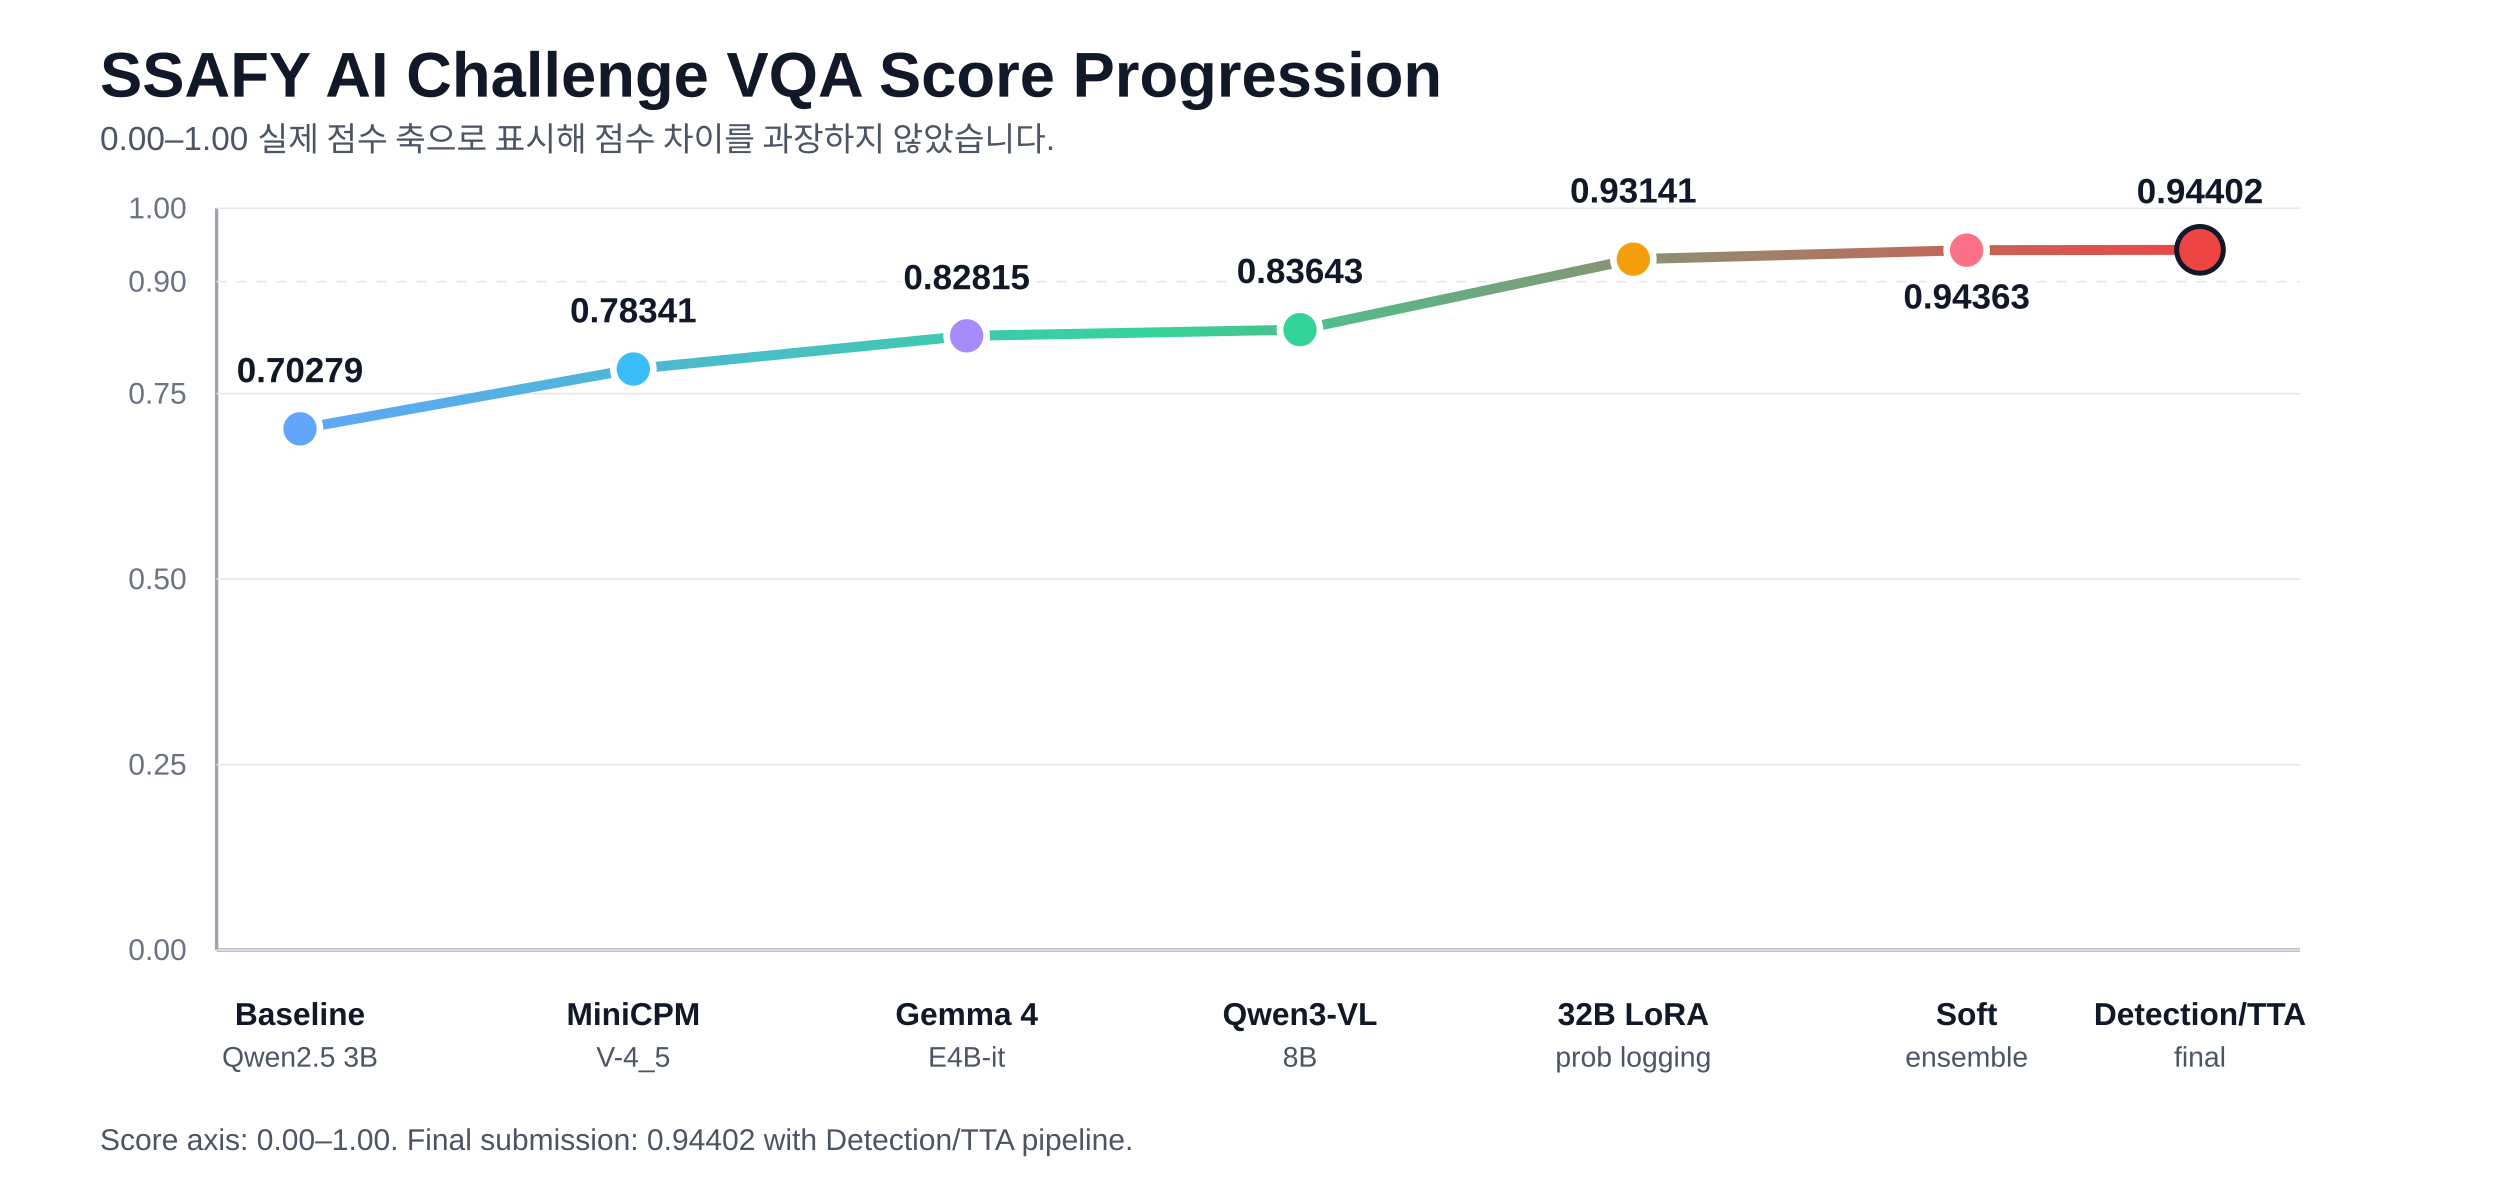
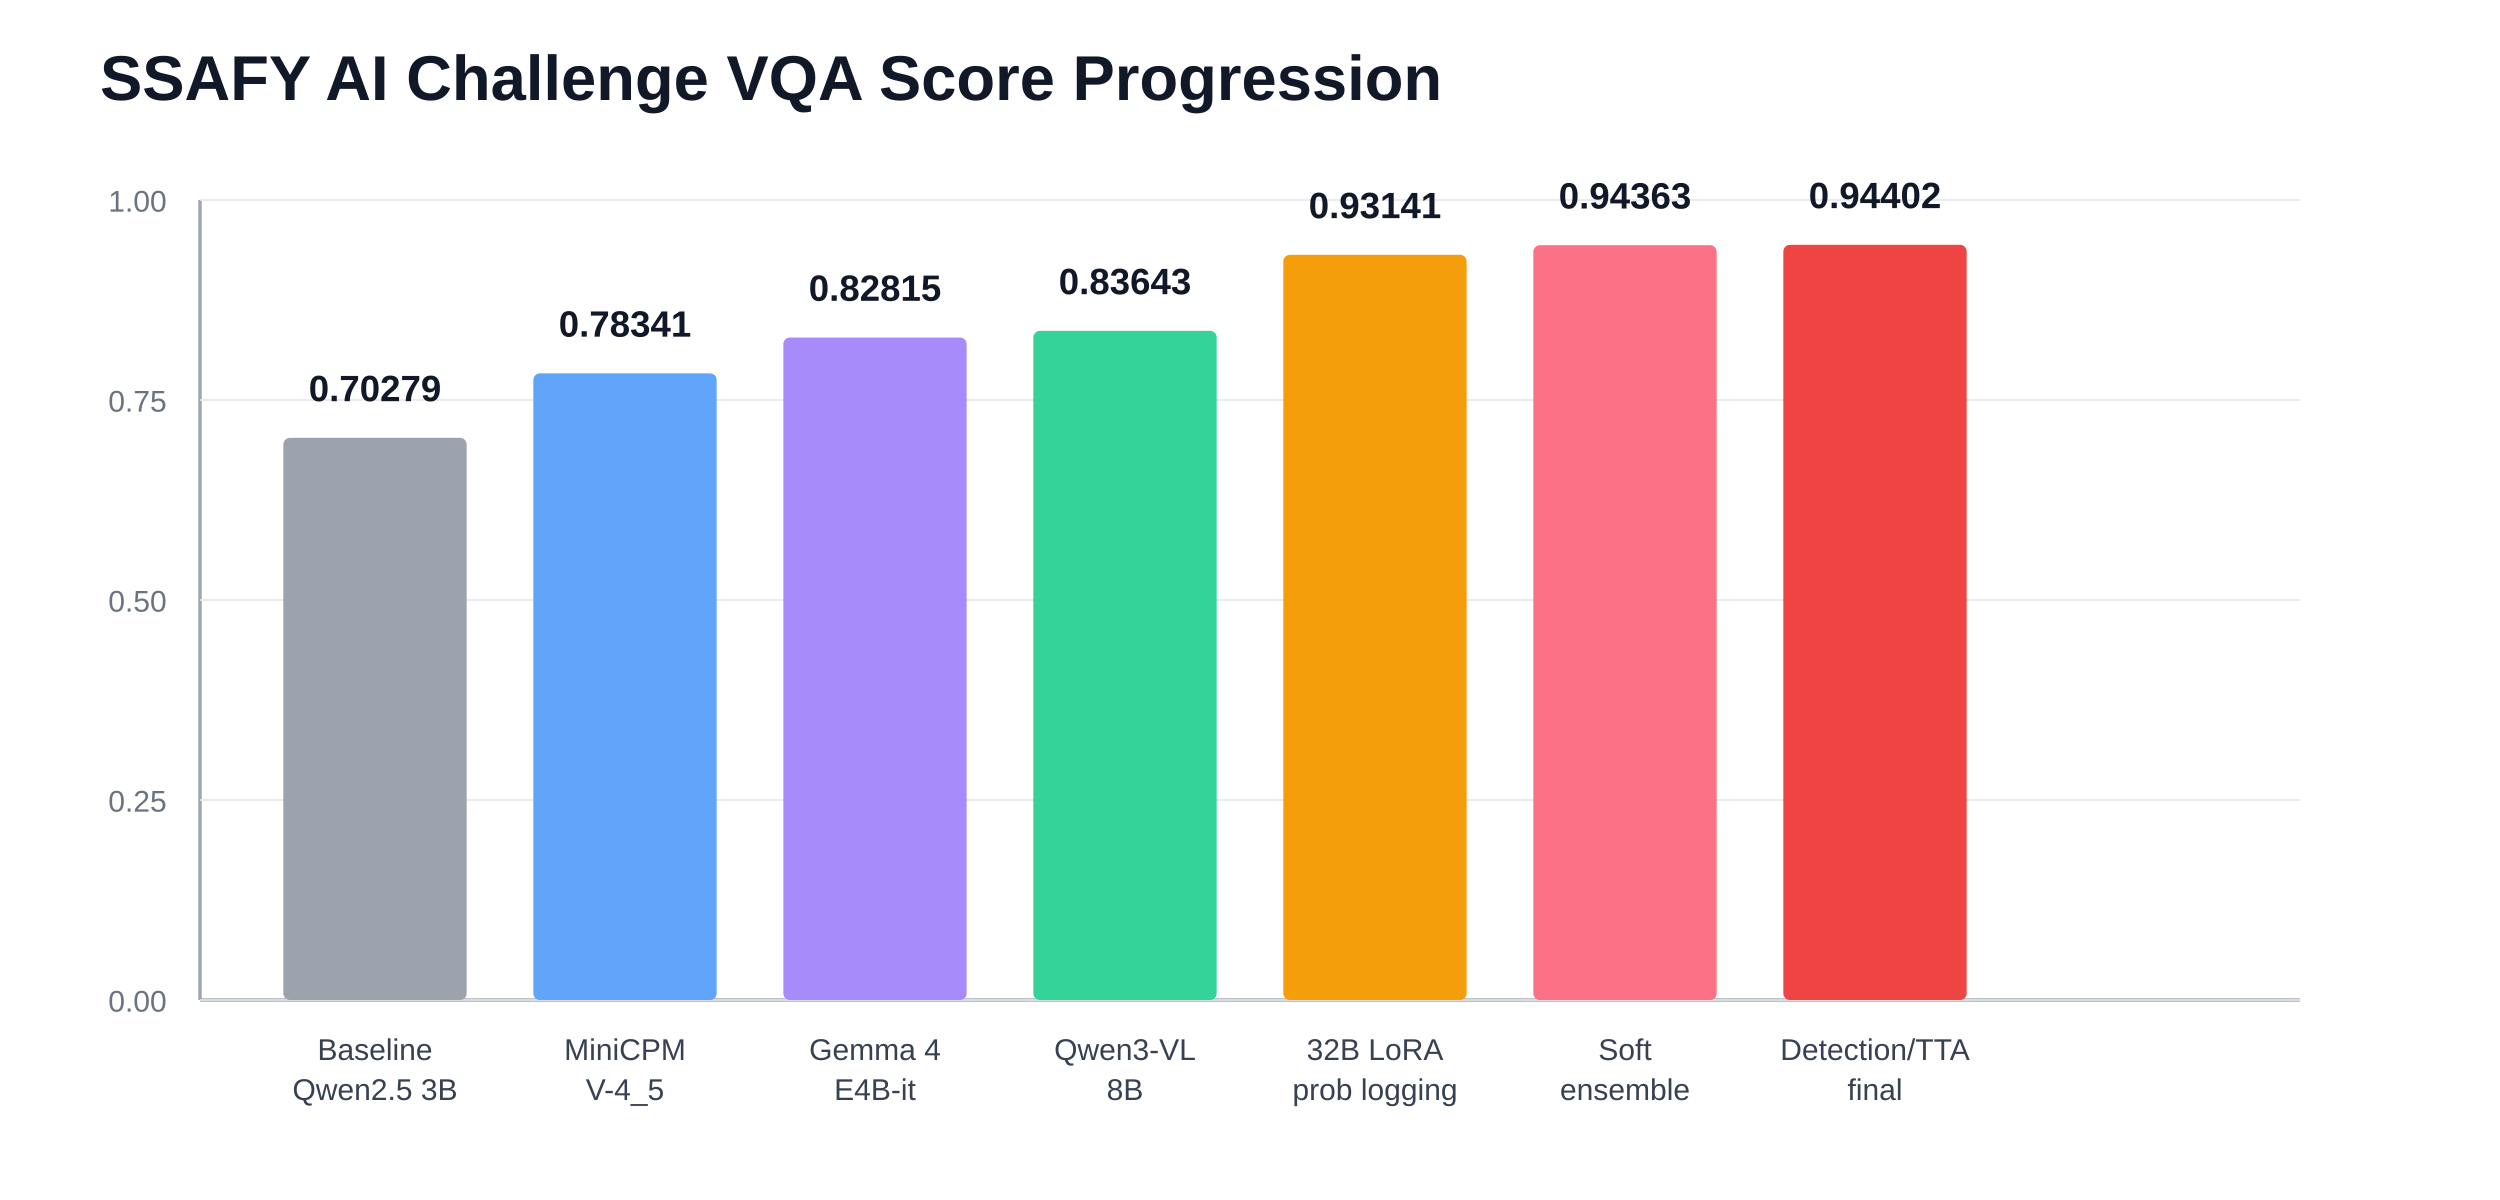
<svg xmlns="http://www.w3.org/2000/svg" width="1500" height="720" viewBox="0 0 1500 720">
  <rect width="1500" height="720" fill="#ffffff" />
  <defs>
    <style>
      .title{font:700 38px Arial,sans-serif;fill:#111827}
-       .subtitle{font:20px Arial,sans-serif;fill:#4b5563}
      .axis{stroke:#9ca3af;stroke-width:2}
      .grid{stroke:#e5e7eb;stroke-width:1}
      .tick{font:18px Arial,sans-serif;fill:#6b7280;text-anchor:end}
-       .score{font:700 21px Arial,sans-serif;fill:#111827;text-anchor:middle;stroke:#ffffff;stroke-width:5;paint-order:stroke}
-       .label{font:600 19px Arial,sans-serif;fill:#111827;text-anchor:middle}
-       .small{font:17px Arial,sans-serif;fill:#4b5563;text-anchor:middle}
-       .note{font:18px Arial,sans-serif;fill:#4b5563}
+       .label{font:600 22px Arial,sans-serif;fill:#111827;text-anchor:middle}
+       .small{font:18px Arial,sans-serif;fill:#374151;text-anchor:middle}
+       .bartext{font:700 22px Arial,sans-serif;fill:#111827;text-anchor:middle}
    </style>
-     <linearGradient id="lineGradient" x1="0" y1="0" x2="1" y2="0">
-       <stop offset="0%" stop-color="#60a5fa" />
-       <stop offset="45%" stop-color="#34d399" />
-       <stop offset="100%" stop-color="#ef4444" />
-     </linearGradient>
  </defs>
-   <text x="60" y="58" class="title">SSAFY AI Challenge VQA Score Progression</text>
-   <text x="60" y="90" class="subtitle">0.00–1.00 실제 점수 축으로 표시해 점수 차이를 과장하지 않았습니다.</text>
-   <line x1="130" y1="570" x2="1380" y2="570" class="axis" />
-   <line x1="130" y1="125" x2="130" y2="570" class="axis" />
-   <line x1="130" y1="570.0" x2="1380" y2="570.0" class="grid" />
-   <text x="112" y="576.0" class="tick">0.00</text>
-   <line x1="130" y1="458.8" x2="1380" y2="458.8" class="grid" />
-   <text x="112" y="464.8" class="tick">0.25</text>
-   <line x1="130" y1="347.5" x2="1380" y2="347.5" class="grid" />
-   <text x="112" y="353.5" class="tick">0.50</text>
-   <line x1="130" y1="236.2" x2="1380" y2="236.2" class="grid" />
-   <text x="112" y="242.2" class="tick">0.75</text>
-   <line x1="130" y1="125.0" x2="1380" y2="125.0" class="grid" />
-   <text x="112" y="131.0" class="tick">1.00</text>
-   <line x1="130" y1="169.0" x2="1380" y2="169.0" class="grid" stroke-dasharray="6 6" />
-   <text x="112" y="175.0" class="tick">0.90</text>
-   <polyline points="180,257.3 380,221.4 580,201.5 780,197.8 980,155.5 1180,150.1 1320,149.9" fill="none" stroke="url(#lineGradient)" stroke-width="6" stroke-linecap="round" stroke-linejoin="round" />
+   <text x="60" y="60" class="title">SSAFY AI Challenge VQA Score Progression</text>
+   <line x1="120" y1="600" x2="1380" y2="600" class="axis" />
+   <line x1="120" y1="120" x2="120" y2="600" class="axis" />
+   <line x1="120" y1="600.0" x2="1380" y2="600.0" class="grid" />
+   <text x="100" y="607.0" class="tick">0.00</text>
+   <line x1="120" y1="480.0" x2="1380" y2="480.0" class="grid" />
+   <text x="100" y="487.0" class="tick">0.25</text>
+   <line x1="120" y1="360.0" x2="1380" y2="360.0" class="grid" />
+   <text x="100" y="367.0" class="tick">0.50</text>
+   <line x1="120" y1="240.0" x2="1380" y2="240.0" class="grid" />
+   <text x="100" y="247.0" class="tick">0.75</text>
+   <line x1="120" y1="120.0" x2="1380" y2="120.0" class="grid" />
+   <text x="100" y="127.0" class="tick">1.00</text>
  <g>
-     <circle cx="180" cy="257.3" r="12" fill="#60a5fa" stroke="#ffffff" stroke-width="4" />
-     <text x="180" y="229.3" class="score">0.70279</text>
-     <text x="180" y="615" class="label">Baseline</text>
-     <text x="180" y="640" class="small">Qwen2.5 3B</text>
+     <rect x="170" y="262.7" width="110" height="337.3" rx="4" fill="#9ca3af" />
+     <text x="225" y="240.7" class="bartext">0.70279</text>
+     <text x="225" y="636" class="small">Baseline</text>
+     <text x="225" y="660" class="small">Qwen2.5 3B</text>
  </g>
  <g>
-     <circle cx="380" cy="221.4" r="12" fill="#38bdf8" stroke="#ffffff" stroke-width="4" />
-     <text x="380" y="193.4" class="score">0.78341</text>
-     <text x="380" y="615" class="label">MiniCPM</text>
-     <text x="380" y="640" class="small">V-4_5</text>
+     <rect x="320" y="224.0" width="110" height="376.0" rx="4" fill="#60a5fa" />
+     <text x="375" y="202.0" class="bartext">0.78341</text>
+     <text x="375" y="636" class="small">MiniCPM</text>
+     <text x="375" y="660" class="small">V-4_5</text>
  </g>
  <g>
-     <circle cx="580" cy="201.5" r="12" fill="#a78bfa" stroke="#ffffff" stroke-width="4" />
-     <text x="580" y="173.5" class="score">0.82815</text>
-     <text x="580" y="615" class="label">Gemma 4</text>
-     <text x="580" y="640" class="small">E4B-it</text>
+     <rect x="470" y="202.5" width="110" height="397.5" rx="4" fill="#a78bfa" />
+     <text x="525" y="180.5" class="bartext">0.82815</text>
+     <text x="525" y="636" class="small">Gemma 4</text>
+     <text x="525" y="660" class="small">E4B-it</text>
  </g>
  <g>
-     <circle cx="780" cy="197.8" r="12" fill="#34d399" stroke="#ffffff" stroke-width="4" />
-     <text x="780" y="169.8" class="score">0.83643</text>
-     <text x="780" y="615" class="label">Qwen3-VL</text>
-     <text x="780" y="640" class="small">8B</text>
+     <rect x="620" y="198.5" width="110" height="401.5" rx="4" fill="#34d399" />
+     <text x="675" y="176.5" class="bartext">0.83643</text>
+     <text x="675" y="636" class="small">Qwen3-VL</text>
+     <text x="675" y="660" class="small">8B</text>
  </g>
  <g>
-     <circle cx="980" cy="155.5" r="12" fill="#f59e0b" stroke="#ffffff" stroke-width="4" />
-     <text x="980" y="121.5" class="score">0.93141</text>
-     <text x="980" y="615" class="label">32B LoRA</text>
-     <text x="980" y="640" class="small">prob logging</text>
+     <rect x="770" y="152.9" width="110" height="447.1" rx="4" fill="#f59e0b" />
+     <text x="825" y="130.9" class="bartext">0.93141</text>
+     <text x="825" y="636" class="small">32B LoRA</text>
+     <text x="825" y="660" class="small">prob logging</text>
  </g>
  <g>
-     <circle cx="1180" cy="150.1" r="12" fill="#fb7185" stroke="#ffffff" stroke-width="4" />
-     <text x="1180" y="185.1" class="score">0.94363</text>
-     <text x="1180" y="615" class="label">Soft</text>
-     <text x="1180" y="640" class="small">ensemble</text>
+     <rect x="920" y="147.1" width="110" height="452.9" rx="4" fill="#fb7185" />
+     <text x="975" y="125.1" class="bartext">0.94363</text>
+     <text x="975" y="636" class="small">Soft</text>
+     <text x="975" y="660" class="small">ensemble</text>
  </g>
  <g>
-     <circle cx="1320" cy="149.9" r="14" fill="#ef4444" stroke="#111827" stroke-width="3" />
-     <text x="1320" y="121.9" class="score">0.94402</text>
-     <text x="1320" y="615" class="label">Detection/TTA</text>
-     <text x="1320" y="640" class="small">final</text>
+     <rect x="1070" y="146.9" width="110" height="453.1" rx="4" fill="#ef4444" />
+     <text x="1125" y="124.9" class="bartext">0.94402</text>
+     <text x="1125" y="636" class="small">Detection/TTA</text>
+     <text x="1125" y="660" class="small">final</text>
  </g>
-   <text x="60" y="690" class="note">Score axis: 0.00–1.00. Final submission: 0.94402 with Detection/TTA pipeline.</text>
</svg>
